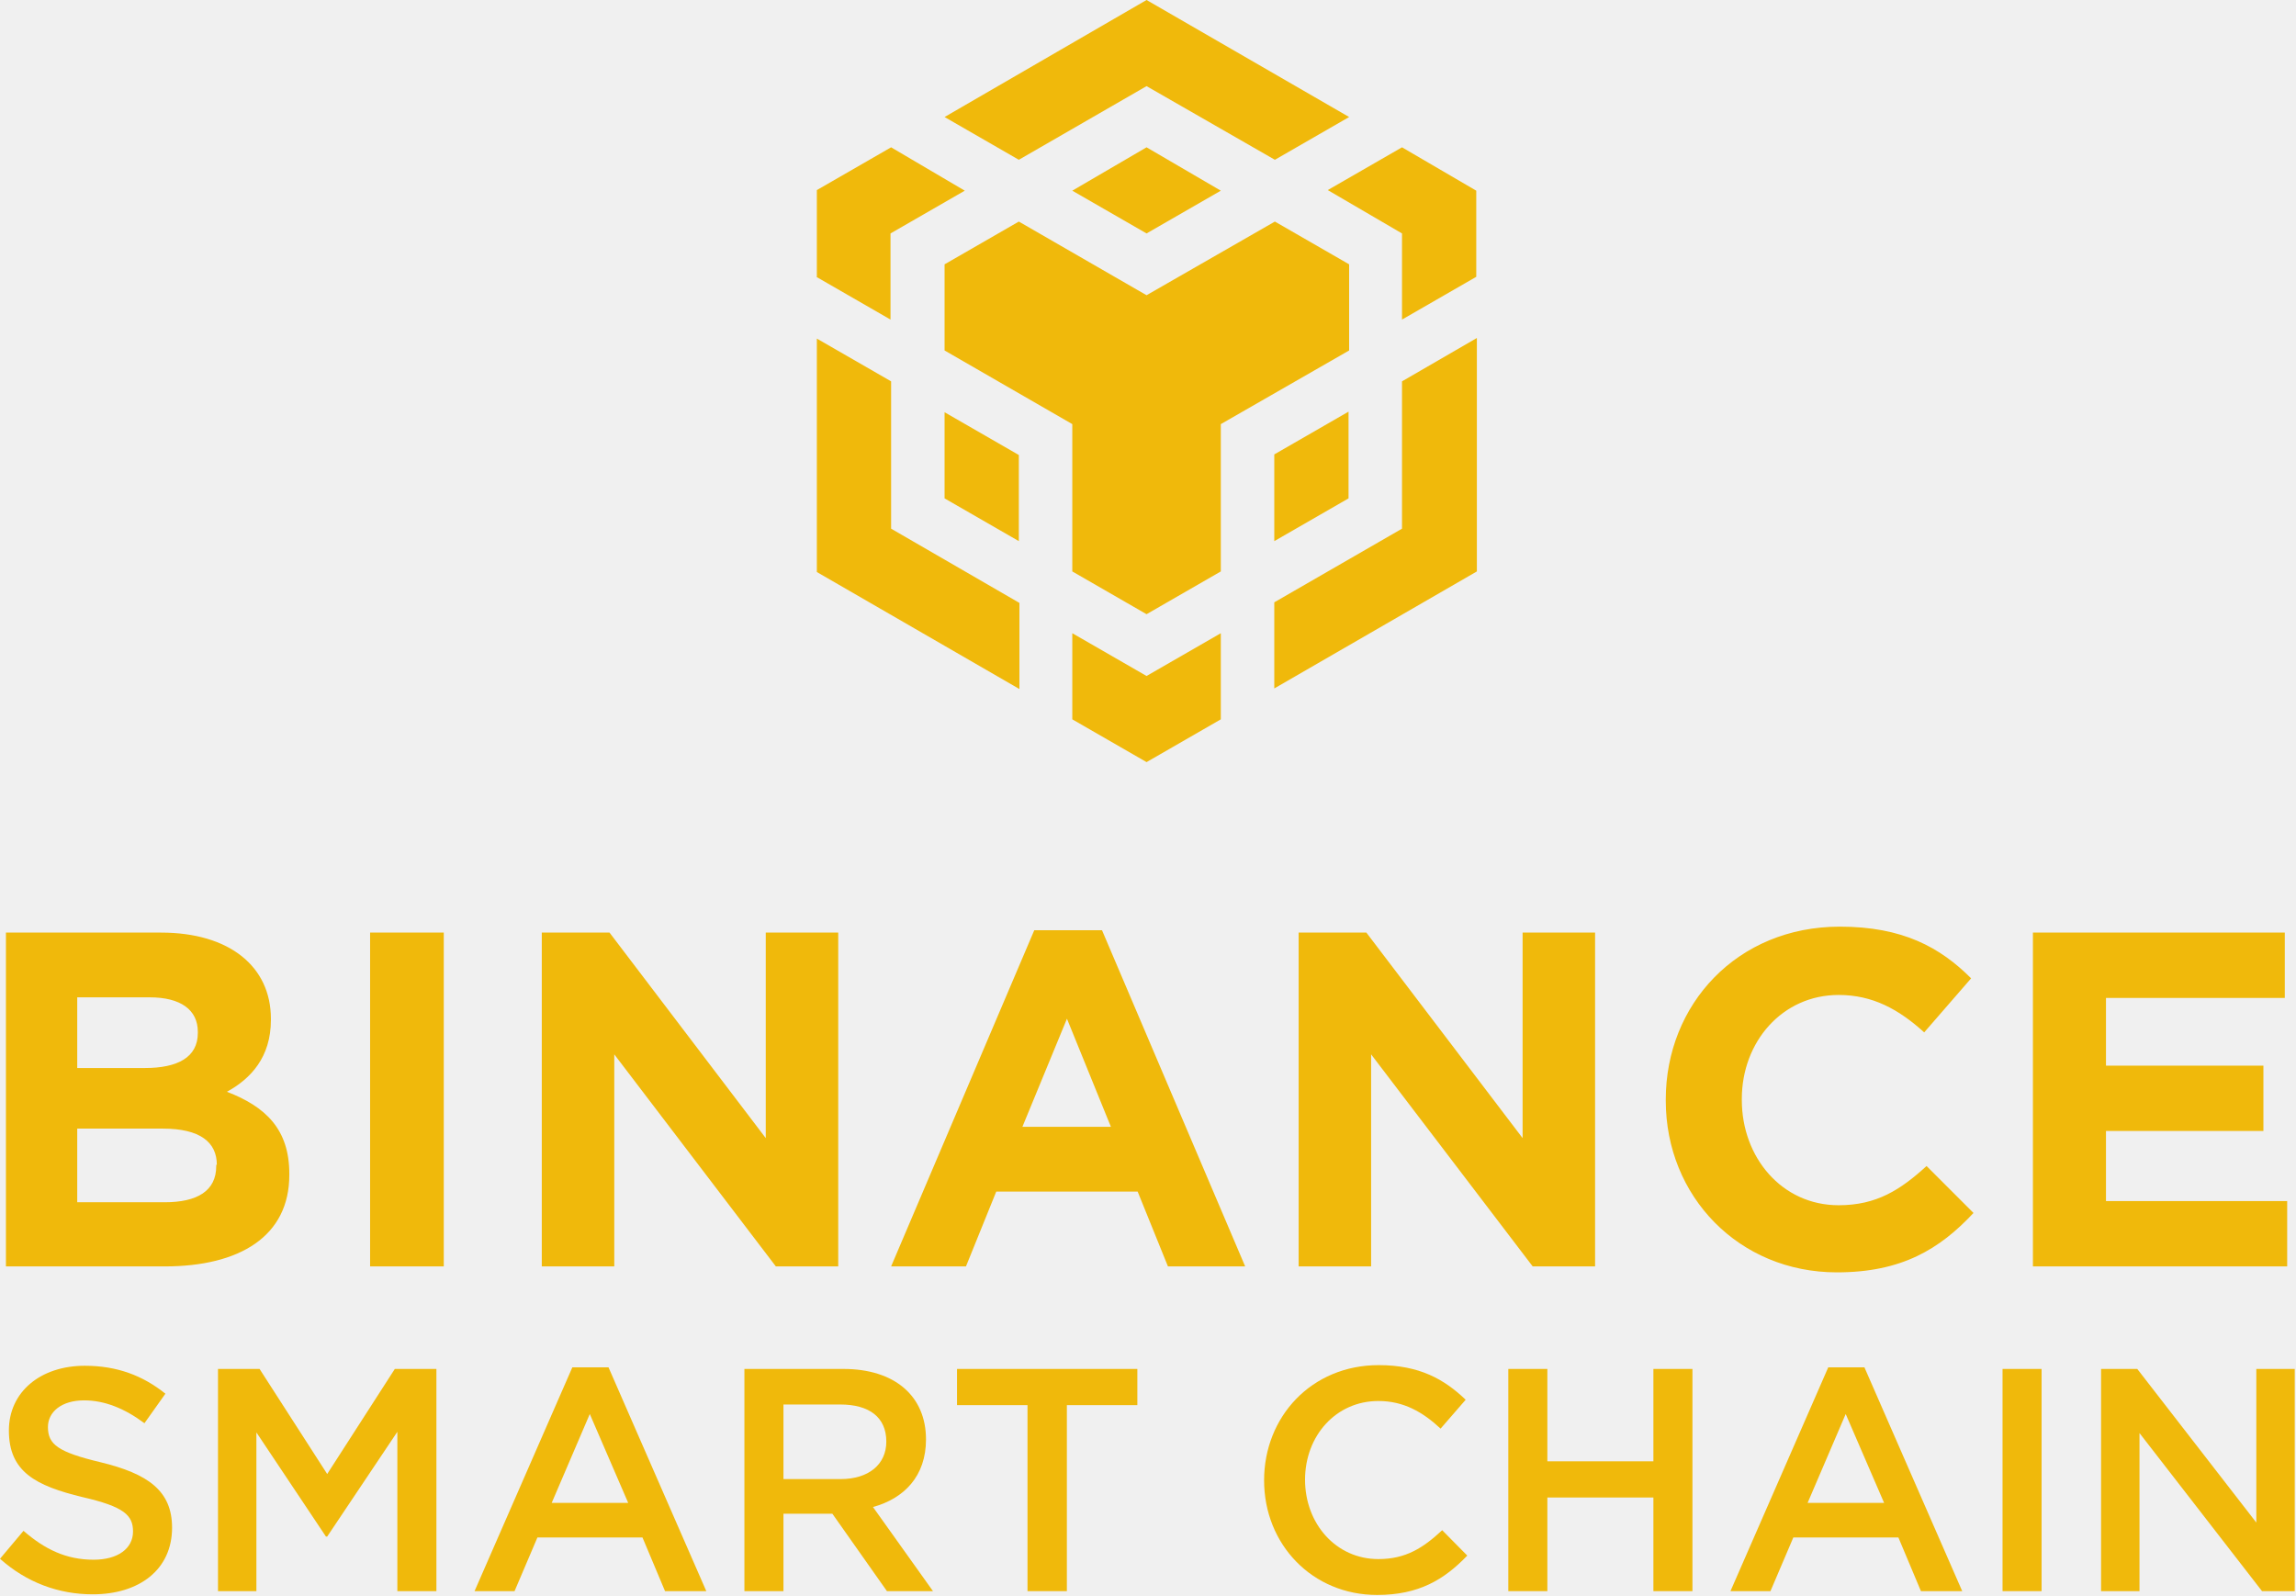
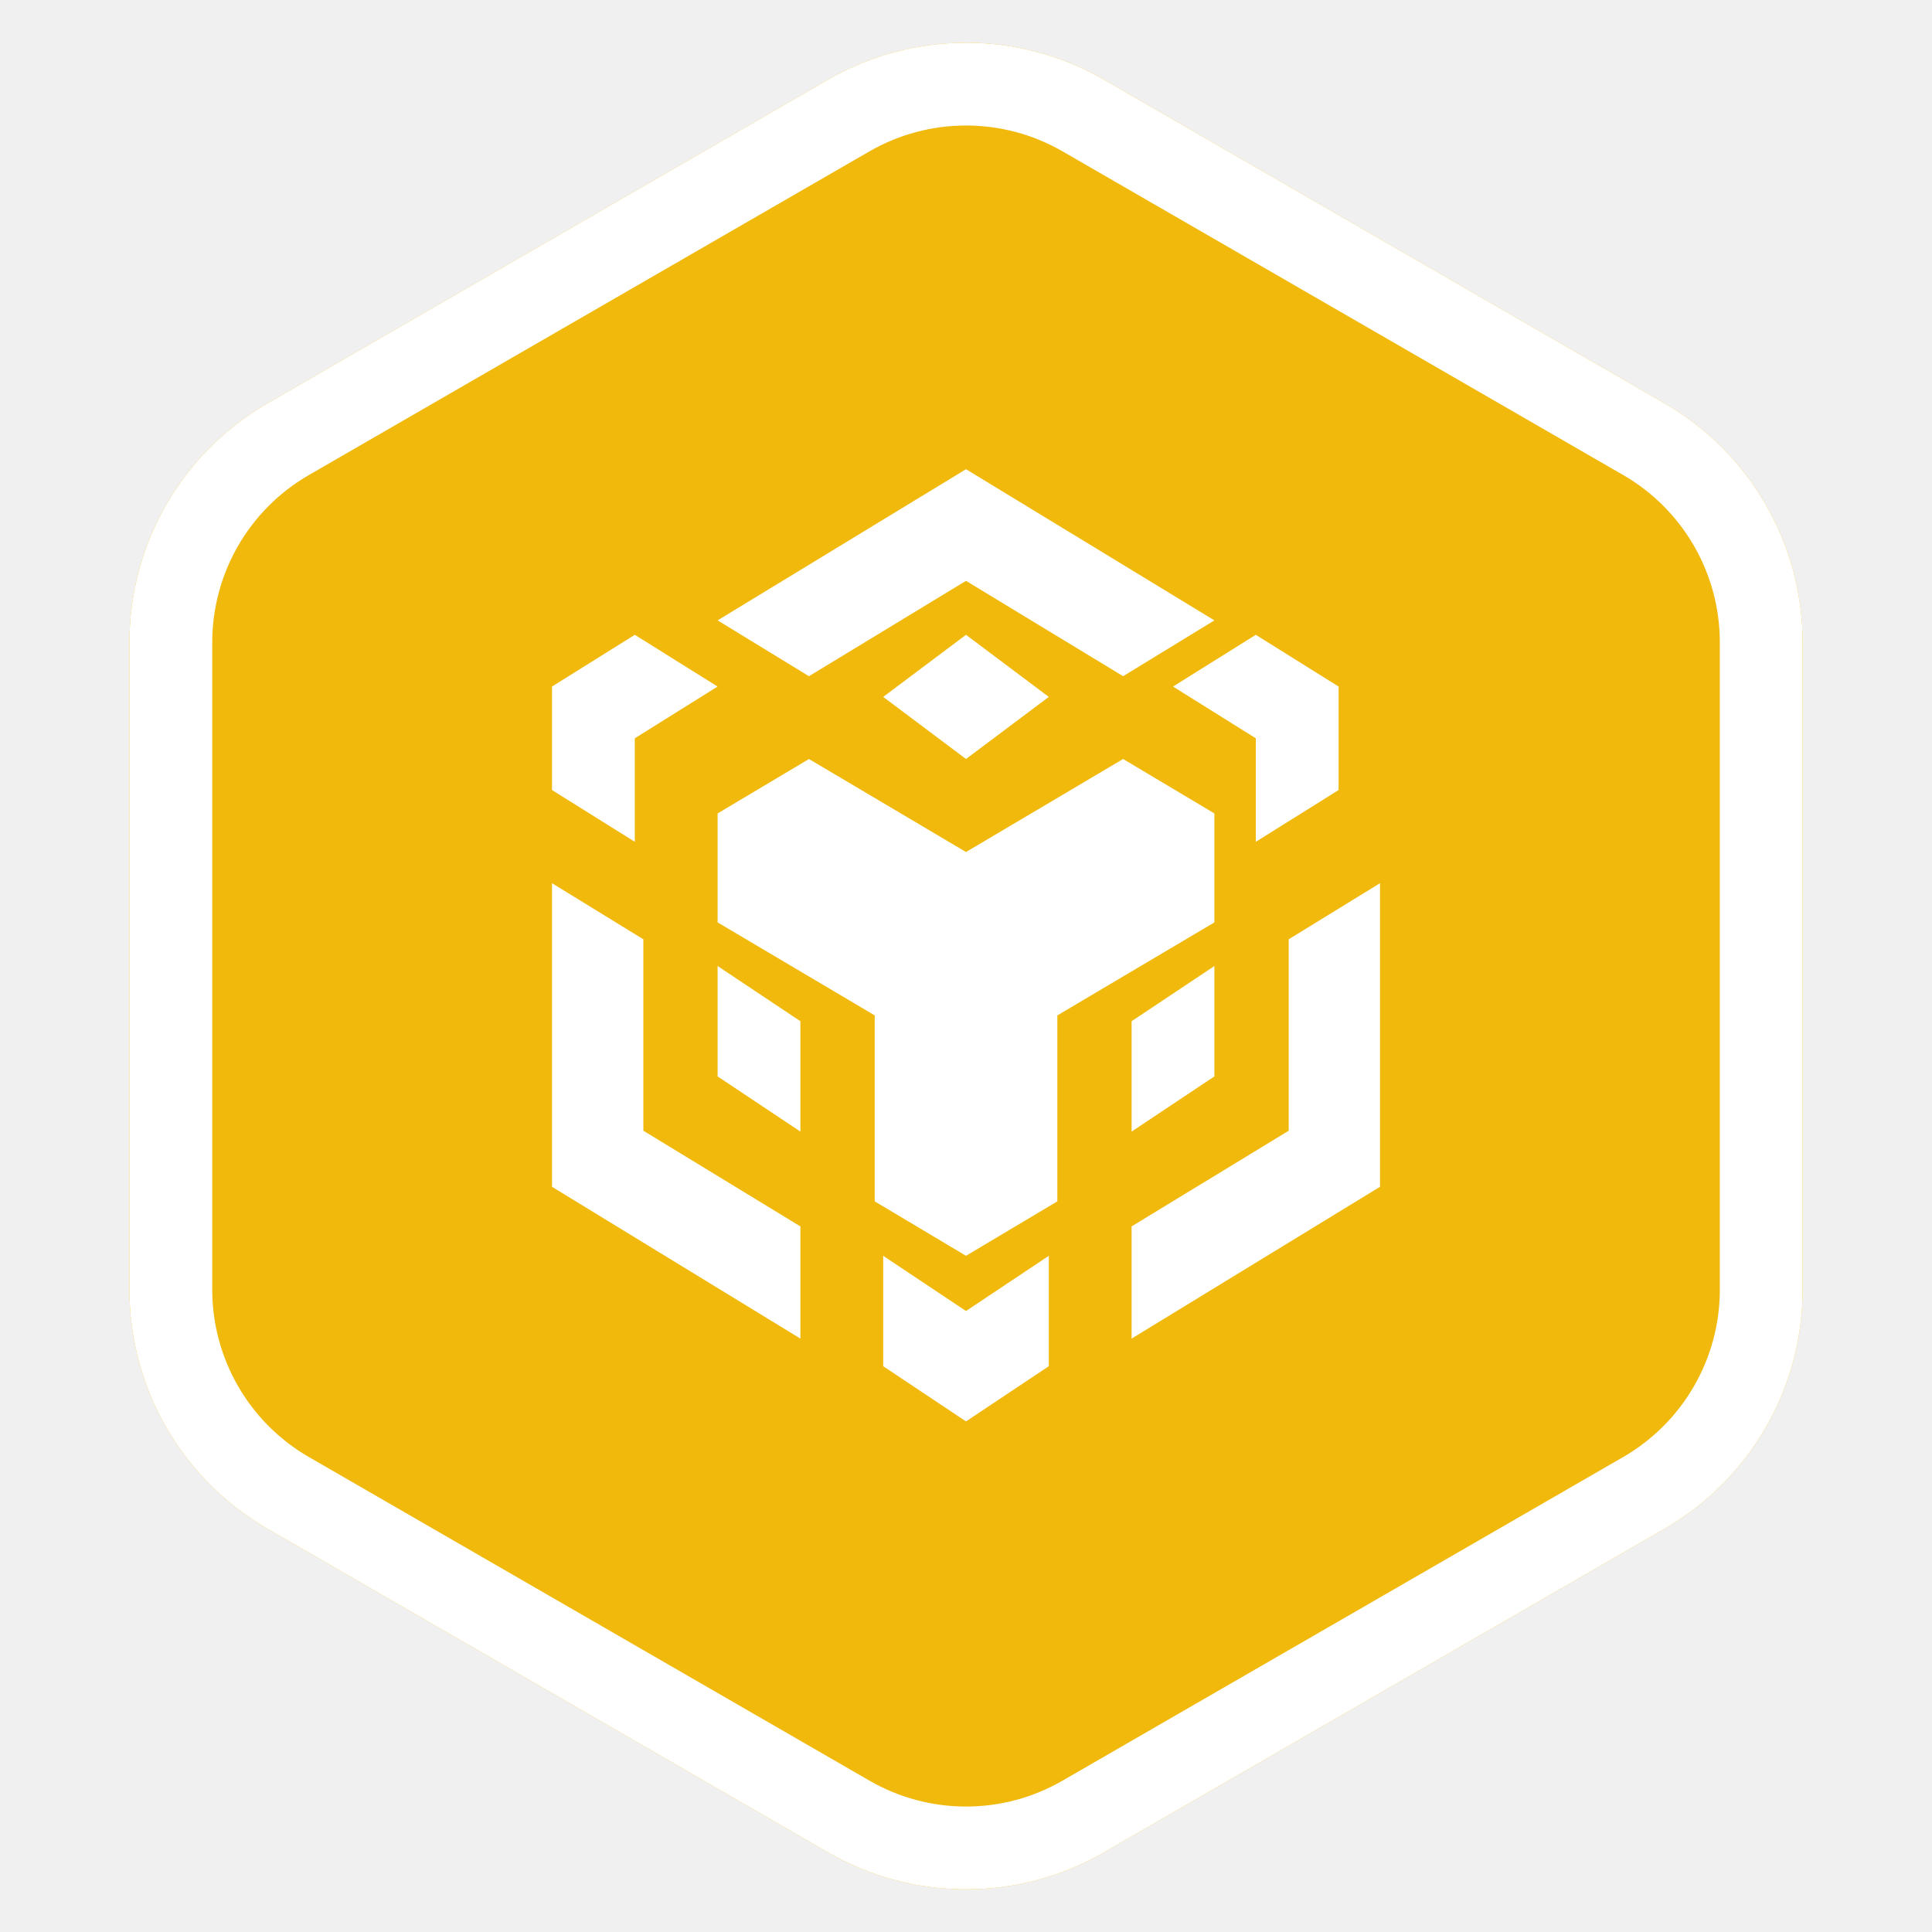
- <svg xmlns="http://www.w3.org/2000/svg" width="387" height="269" viewBox="0 0 387 269" fill="none">
-   <path d="M8.08 240.559C8.08 238.044 10.327 236.064 14.18 236.064C17.605 236.064 20.976 237.402 24.347 239.917L27.879 234.94C24.079 231.89 19.745 230.231 14.287 230.231C6.849 230.231 1.498 234.619 1.498 241.147C1.498 248.104 5.993 250.458 13.966 252.385C20.922 253.99 22.421 255.435 22.421 258.164C22.421 261.053 19.852 262.926 15.786 262.926C11.13 262.926 7.545 261.16 3.96 258.057L0 262.765C4.495 266.779 9.899 268.759 15.625 268.759C23.491 268.759 29.003 264.585 29.003 257.522C29.003 251.261 24.882 248.425 16.963 246.498C9.792 244.786 8.08 243.502 8.08 240.559Z" fill="#F0B90B" />
-   <path d="M66.976 241.361V268.224H73.558V230.766H66.548L55.15 248.478L43.752 230.766H36.743V268.224H43.217V241.468L54.936 259.02H55.15L66.976 241.361Z" fill="#F0B90B" />
-   <path d="M102.569 230.499H96.469L79.987 268.224H86.73L90.582 259.18H108.294L112.094 268.224H119.05L102.569 230.499ZM105.886 253.348H92.99L99.412 238.365L105.886 253.348Z" fill="#F0B90B" />
-   <path d="M157.258 268.224L147.145 254.043C152.389 252.599 156.081 248.853 156.081 242.646C156.081 235.315 150.783 230.766 142.168 230.766H125.473V268.224H132.055V255.167H140.295L149.499 268.224H157.258ZM149.392 243.02C149.392 246.873 146.396 249.334 141.687 249.334H132.055V236.76H141.633C146.503 236.76 149.392 238.9 149.392 243.02Z" fill="#F0B90B" />
-   <path d="M179.825 236.867H191.704V230.766H161.31V236.867H173.19V268.224H179.825V236.867Z" fill="#F0B90B" />
-   <path d="M247.314 262.23L243.087 257.95C239.876 260.946 236.933 262.819 232.331 262.819C225.161 262.819 219.97 256.826 219.97 249.441C219.97 242.057 225.161 236.171 232.331 236.171C236.612 236.171 239.823 238.044 242.819 240.826L247.046 235.957C243.461 232.532 239.287 230.124 232.385 230.124C221.041 230.124 213.068 238.846 213.068 249.549C213.068 260.358 221.201 268.866 232.117 268.866C239.127 268.866 243.408 266.297 247.314 262.23Z" fill="#F0B90B" />
-   <path d="M278.686 252.438V268.224H285.268V230.766H278.686V246.338H260.814V230.766H254.232V268.224H260.814V252.438H278.686Z" fill="#F0B90B" />
-   <path d="M314.258 230.499H308.157L291.676 268.224H298.419L302.271 259.18H319.983L323.782 268.224H330.739L314.258 230.499ZM317.575 253.348H304.679L311.1 238.365L317.575 253.348Z" fill="#F0B90B" />
-   <path d="M337.537 230.766V268.224H344.118V230.766H337.537Z" fill="#F0B90B" />
-   <path d="M380.312 256.665L360.245 230.766H354.145V268.224H360.62V241.576L381.275 268.224H386.786V230.766H380.312V256.665Z" fill="#F0B90B" />
-   <path d="M27.737 213.484H1.001V157.209H27.136C38.651 157.209 45.661 162.917 45.661 171.728V171.929C45.661 178.237 42.256 181.842 38.251 184.045C44.76 186.548 48.765 190.353 48.765 197.863V198.063C48.765 208.377 40.454 213.484 27.737 213.484ZM33.344 173.931C33.344 170.226 30.441 168.124 25.234 168.124H13.017V180.039H24.433C29.94 180.039 33.344 178.237 33.344 174.132V173.931ZM36.549 196.361C36.549 192.556 33.745 190.253 27.436 190.253H13.017V202.669H27.737C33.244 202.669 36.449 200.767 36.449 196.561V196.361H36.549ZM62.383 213.484V157.209H74.799V213.484H62.383ZM130.774 213.484L103.538 177.736V213.484H91.321V157.209H102.737L129.072 191.855V157.209H141.288V213.484H130.774ZM196.862 213.484L191.755 200.867H167.923L162.817 213.484H150.2L174.332 156.809H185.747L209.879 213.484H196.862ZM179.839 171.728L172.329 189.953H187.249L179.839 171.728ZM258.344 213.484L231.107 177.736V213.484H218.891V157.209H230.306L256.641 191.855V157.209H268.857V213.484H258.344ZM309.612 214.485C293.09 214.485 280.773 201.668 280.773 185.547V185.346C280.773 169.325 292.789 156.208 310.112 156.208C320.726 156.208 327.035 159.712 332.242 164.919L324.331 174.031C320.026 170.126 315.62 167.723 309.912 167.723C300.399 167.723 293.59 175.634 293.59 185.246V185.447C293.59 195.059 300.299 203.17 309.912 203.17C316.321 203.17 320.326 200.567 324.732 196.561L332.642 204.472C326.935 210.58 320.526 214.485 309.612 214.485ZM342.656 213.484V157.209H385.112V168.224H354.972V179.639H381.507V190.654H354.972V202.469H385.513V213.484H342.656ZM171.728 26.936L159.212 19.726L193.257 0L227.402 19.726L214.886 26.936L193.257 14.519L171.728 26.936ZM236.314 39.352V53.872L248.831 46.662V32.143L236.314 24.833L223.798 32.043L236.314 39.352ZM180.74 32.143L193.257 39.352L205.774 32.143L193.257 24.833L180.74 32.143ZM227.402 44.559L214.886 37.35L193.257 49.766L171.728 37.35L159.212 44.559V59.079L180.74 71.495V96.328L193.257 103.538L205.774 96.328V71.495L227.402 59.079V44.559ZM236.314 89.118L214.786 101.535V116.054L248.931 96.328V56.976L236.314 64.285V89.118ZM214.786 91.221L227.302 84.012V69.392L214.786 76.602V91.221ZM180.74 106.742V121.261L193.257 128.471L205.774 121.261V106.742L193.257 113.952L180.74 106.742ZM137.583 46.662L150.1 53.872V39.352L162.616 32.143L150.2 24.833L137.683 32.043V46.662H137.583ZM150.2 64.285L137.683 57.076V96.428L171.828 116.154V101.635L150.2 89.118V64.285ZM171.728 76.702L159.212 69.492V84.012L171.728 91.221V76.702Z" fill="#F0B90B" />
+ <svg xmlns="http://www.w3.org/2000/svg" width="28" height="28" viewBox="0 0 28 28" fill="none">
+   <g id="Property 1=BSC Tag">
+     <path id="å¤è¾¹å½¢å¤ä»½" fill-rule="evenodd" clip-rule="evenodd" d="M12 1.155C13.238 0.441 14.763 0.441 16 1.155L24.125 5.846C25.362 6.56 26.125 7.881 26.125 9.31V18.691C26.125 20.12 25.362 21.441 24.125 22.155L16 26.846C14.763 27.56 13.238 27.56 12 26.846L3.876 22.155C2.638 21.441 1.876 20.12 1.876 18.691V9.31C1.876 7.881 2.638 6.56 3.876 5.846L12 1.155Z" fill="#F0B90B" />
+     <path id="å¤è¾¹å½¢å¤ä»½ (Stroke)" fill-rule="evenodd" clip-rule="evenodd" d="M23.525 6.885L15.4 2.194C14.534 1.694 13.467 1.694 12.6 2.194L4.476 6.885C3.61 7.385 3.076 8.309 3.076 9.31V18.691C3.076 19.691 3.61 20.616 4.476 21.116L12.6 25.806C13.467 26.307 14.534 26.307 15.4 25.806L23.525 21.116C24.391 20.616 24.925 19.691 24.925 18.691V9.31C24.925 8.309 24.391 7.385 23.525 6.885ZM16 1.155C14.763 0.441 13.238 0.441 12 1.155L3.876 5.846C2.638 6.56 1.876 7.881 1.876 9.31V18.691C1.876 20.12 2.638 21.441 3.876 22.155L12 26.846C13.238 27.56 14.763 27.56 16 26.846L24.125 22.155C25.362 21.441 26.125 20.12 26.125 18.691V9.31C26.125 7.881 25.362 6.56 24.125 5.846L16 1.155Z" fill="white" />
+     <g id="icon_dex">
+       <path id="è·¯å¾" d="M14 6.8L10.4 8.991L11.724 9.8L14 8.418L16.277 9.8L17.6 8.991L14 6.8Z" fill="white" />
+       <path id="è·¯å¾_2" d="M16.277 11L17.6 11.789V13.368L15.324 14.716V17.411L14 18.2L12.677 17.411V14.716L10.4 13.368V11.789L11.724 11L14 12.348L16.277 11Z" fill="white" />
+       <path id="è·¯å¾_3" d="M17.6 14V15.6L16.4 16.4V14.8L17.6 14Z" fill="white" />
+       <path id="è·¯å¾_4" d="M16.4 17.774L18.677 16.387V13.613L20 12.8V17.2L16.4 19.4V17.774Z" fill="white" />
+       <path id="è·¯å¾_5" d="M18.2 10.7L17 9.95L18.2 9.2L19.4 9.95V11.45L18.2 12.2V10.7Z" fill="white" />
+       <path id="è·¯å¾_6" d="M12.8 19.8V18.2L14 19L15.2 18.2V19.8L14 20.6L12.8 19.8Z" fill="white" />
+       <path id="è·¯å¾_7" d="M11.6 16.4L10.4 15.6V14L11.6 14.8V16.4Z" fill="white" />
+       <path id="è·¯å¾_8" d="M14 11L12.8 10.1L14 9.2L15.2 10.1L14 11Z" fill="white" />
+       <path id="è·¯å¾_9" d="M10.4 9.95L9.2 10.7V12.2L8 11.45V9.95L9.2 9.2L10.4 9.95Z" fill="white" />
+       <path id="è·¯å¾_10" d="M8 12.8L9.324 13.613V16.387L11.6 17.774V19.4L8 17.2V12.8Z" fill="white" />
+     </g>
+   </g>
</svg>
